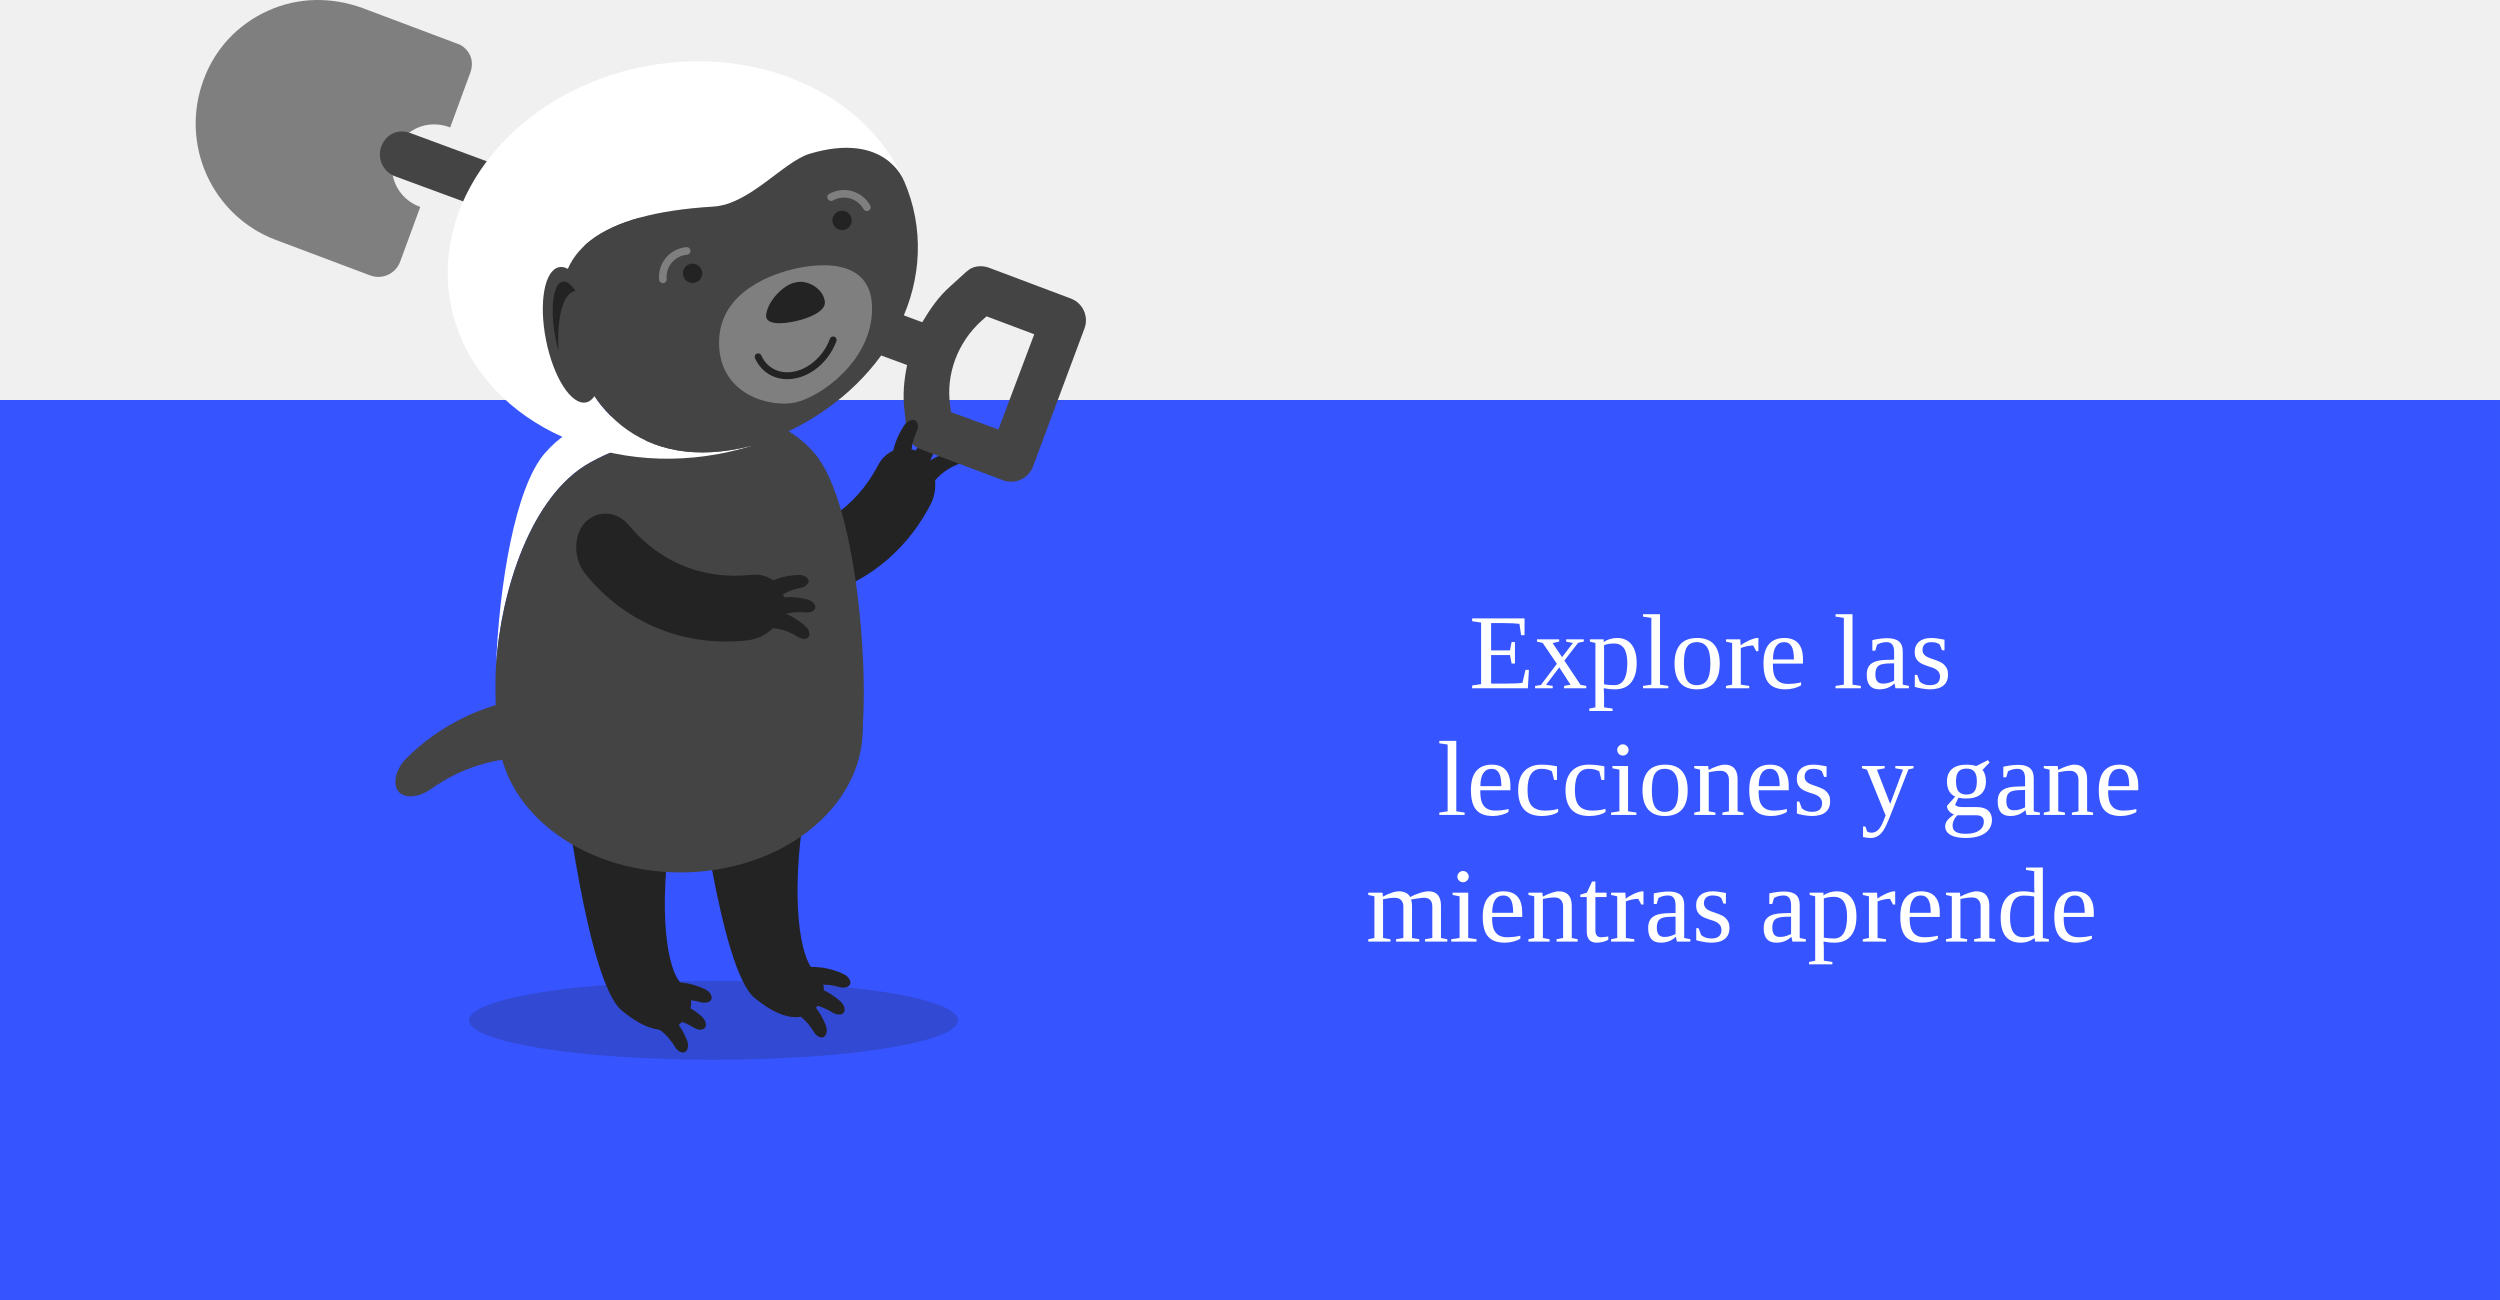
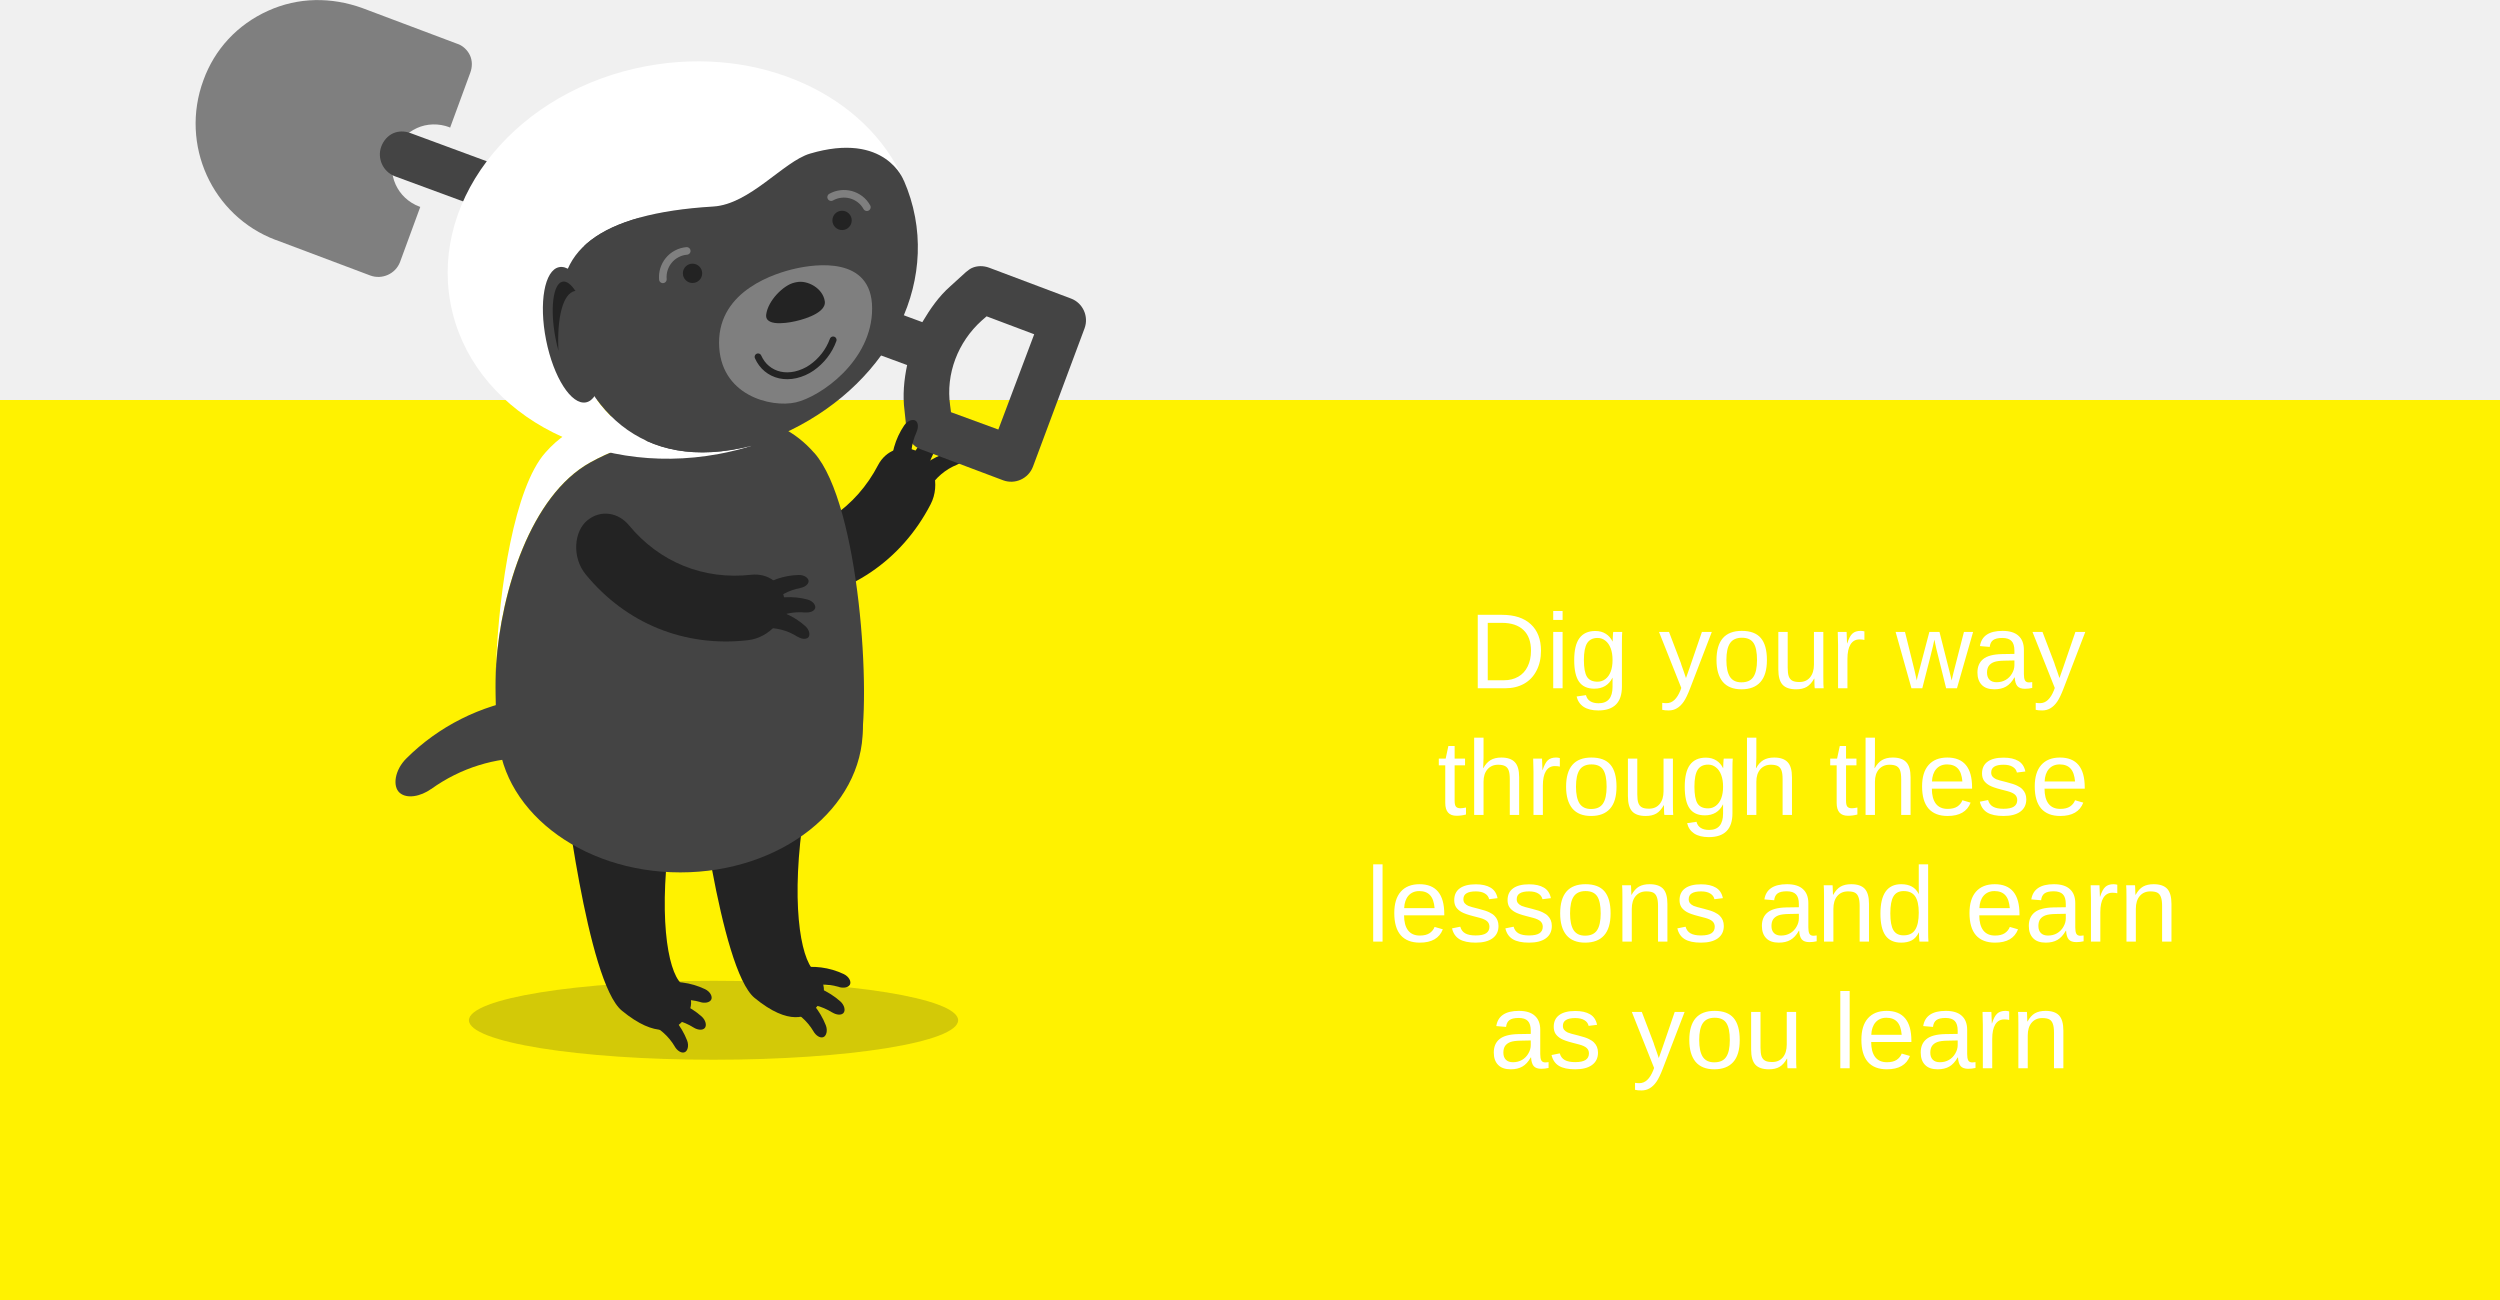
- <svg xmlns="http://www.w3.org/2000/svg" version="1.1" id="Layer_1" x="0px" y="0px" width="375px" height="195px" viewBox="0 0 375 195" enable-background="new 0 0 375 195" xml:space="preserve">
-   <g>
-     <rect y="60" fill="#3654FF" width="374.999" height="135" />
-     <g>
-       <rect x="196.216" y="91.725" fill="none" width="147.567" height="74.275" />
-       <text transform="matrix(1 0 0 1 220.3525 103.2441)">
-         <tspan id="dig-your-way" x="0" y="0" fill="#FFFFFF" font-size="16">Explore las </tspan>
-         <tspan x="-4.784" y="19" fill="#FFFFFF" font-size="16">lecciones y gane </tspan>
-         <tspan x="-15.456" y="38" fill="#FFFFFF" font-size="16">mientras aprende </tspan>
-         <tspan x="3.032" y="57" fill="#FFFFFF" font-size="16" />
-       </text>
-     </g>
-     <g>
-       <ellipse opacity="0.2" fill="#232323" cx="107.027" cy="153.044" rx="36.693" ry="5.922" />
-       <path fill="#232323" d="M115.292,80.851c-2.386,0.248-4.285,2.115-4.062,4.734c0.215,2.604,3.291,5.084,6.622,4.762    c9.48-0.91,17.362-6.234,21.741-14.691c1.54-2.973,0.387-6.752-1.947-7.922c-2.347-1.182-4.788-0.119-5.909,2.004    C128.425,76.132,122.464,80.163,115.292,80.851z" />
-       <path fill="#232323" d="M141.149,66.401c0.451-0.525,0.656-1.236,0.351-1.65c-0.304-0.412-1.173-0.377-1.851,0.189    c-1.839,1.529-3.177,3.643-3.768,6.049c-0.218,0.896,0.489,1.627,1.428,1.604c0.942-0.025,1.662-0.529,1.713-1.156    C139.159,69.649,139.875,67.868,141.149,66.401z" />
-       <path fill="#232323" d="M143.614,69.665c0.639-0.26,1.146-0.801,1.062-1.309c-0.081-0.504-0.871-0.869-1.733-0.674    c-2.335,0.525-4.487,1.795-6.108,3.67c-0.603,0.697-0.306,1.67,0.542,2.076c0.849,0.41,1.722,0.287,2.049-0.248    C140.363,71.651,141.81,70.394,143.614,69.665z" />
-       <path fill="#232323" d="M84.341,115.614c0.135,1.084,3.721,31.691,8.935,35.982c5.214,4.289,7.951,2.846,9.011,1.705    c1.109-1.193,2.512-3.34-0.086-5.762c-2.086-1.947-3.554-10.57-1.472-24.027L84.341,115.614z" />
-       <path fill="#232323" d="M104.248,113.706c0.138,1.082,3.722,31.691,8.936,35.982c5.215,4.289,7.952,2.844,9.012,1.703    c1.109-1.191,2.511-3.34-0.085-5.76c-2.087-1.949-3.556-10.57-1.473-24.029L104.248,113.706z" />
-       <path fill="#FFFFFF" d="M88.513,69.384c6.024-3.344,13.662-5.139,27.76-5.689c-3.362-1.422-7.81-2.084-14.318-2.084h-0.011    c-11.14,0-16.295,1.902-20.172,6.316c-4.581,5.213-6.894,20.123-7.356,31.725C75.155,88.757,79.576,74.349,88.513,69.384z" />
-       <path fill="#444444" d="M74.415,99.651c-0.109,1.602-0.135,3.123-0.087,4.529C74.323,102.755,74.353,101.235,74.415,99.651z" />
-       <path fill="#444444" d="M64.665,118.349c-1.591,1.131-3.646,1.521-4.73,0.555c-1.081-0.957-0.754-3.4,1.016-5.154    c4.786-4.771,11.073-7.984,17.995-9.016c2.579-0.377,4.449,1.799,4.134,4.434c-0.312,2.645-1.923,4.537-3.691,4.516    C74.326,113.603,69.127,115.147,64.665,118.349z" />
-       <path fill="#444444" d="M122.126,67.927c-1.415-1.611-3.006-2.885-4.991-3.857c-0.275-0.135-0.571-0.254-0.862-0.375    c-2.271,0.088-4.357,0.213-6.313,0.367c-4.799,0.17-8.56,0.707-11.611,1.662c-3.933,0.914-7.061,2.121-9.835,3.66    c-8.937,4.965-13.357,19.373-14.098,30.268c-0.062,1.584-0.092,3.104-0.087,4.529c0.012,3.686,0.246,6.748,0.688,8.598    c0.478,2,2.392,3.707,5.399,5.057c4.795,2.148,12.39,3.375,21.528,3.375h0.011c0.856,0,1.695-0.014,2.524-0.035    c0.257-0.006,0.507-0.018,0.761-0.025c0.573-0.02,1.142-0.043,1.699-0.074c0.28-0.014,0.557-0.029,0.831-0.047    c0.542-0.033,1.074-0.074,1.602-0.117c0.247-0.02,0.497-0.039,0.741-0.062c0.641-0.059,1.268-0.125,1.885-0.199    c0.106-0.014,0.22-0.023,0.327-0.037c0.726-0.09,1.432-0.189,2.118-0.299c0.166-0.027,0.326-0.059,0.489-0.086    c0.514-0.086,1.018-0.176,1.508-0.275c0.208-0.039,0.41-0.082,0.613-0.125c0.442-0.094,0.875-0.193,1.296-0.295    c0.192-0.049,0.386-0.094,0.573-0.143c0.457-0.119,0.898-0.242,1.328-0.373c0.1-0.029,0.208-0.055,0.305-0.084    c-0.004,0-0.007,0-0.011,0c2.94-0.912,5.227-2.074,6.672-3.453c0.015-0.014,0.024-0.029,0.039-0.045    c0.271-0.262,0.517-0.529,0.726-0.807c0.082-0.107,0.134-0.223,0.206-0.33c0.124-0.189,0.257-0.377,0.352-0.57    c0.152-0.309,0.267-0.625,0.344-0.949C130.748,104.96,128.946,75.69,122.126,67.927z" />
-       <ellipse fill="#444444" cx="102.048" cy="109.3" rx="27.366" ry="21.562" />
-       <g>
-         <path fill="#232323" d="M105.062,150.321c0.654,0.186,1.375,0.076,1.619-0.365s-0.146-1.205-0.932-1.578     c-2.126-1.012-4.564-1.338-6.958-0.875c-0.892,0.176-1.253,1.107-0.844,1.936c0.409,0.834,1.157,1.27,1.735,1.057     C101.339,149.882,103.227,149.786,105.062,150.321z" />
-         <path fill="#232323" d="M104.044,154.128c0.576,0.361,1.299,0.457,1.655,0.098c0.358-0.355,0.194-1.197-0.456-1.773     c-1.763-1.561-4.014-2.551-6.442-2.77c-0.905-0.078-1.512,0.717-1.349,1.627c0.161,0.912,0.76,1.539,1.376,1.494     C100.587,152.675,102.427,153.106,104.044,154.128z" />
-         <path fill="#232323" d="M101.232,157.009c0.348,0.584,0.949,0.998,1.43,0.842c0.479-0.154,0.717-0.979,0.4-1.787     c-0.857-2.193-2.411-4.1-4.475-5.4c-0.769-0.482-1.672-0.051-1.94,0.834c-0.272,0.887-0.024,1.719,0.544,1.959     C98.816,154.142,100.257,155.362,101.232,157.009z" />
-       </g>
-       <g>
-         <path fill="#232323" d="M125.87,148.058c0.654,0.186,1.375,0.076,1.619-0.365s-0.146-1.205-0.932-1.576     c-2.127-1.014-4.564-1.34-6.958-0.877c-0.892,0.178-1.253,1.109-0.844,1.936c0.409,0.836,1.157,1.27,1.735,1.059     C122.146,147.62,124.033,147.522,125.87,148.058z" />
-         <path fill="#232323" d="M124.852,151.866c0.576,0.359,1.299,0.455,1.655,0.096c0.358-0.354,0.194-1.197-0.457-1.771     c-1.763-1.562-4.014-2.553-6.442-2.771c-0.904-0.078-1.511,0.719-1.349,1.627c0.162,0.914,0.761,1.539,1.377,1.496     C121.395,150.411,123.234,150.843,124.852,151.866z" />
-         <path fill="#232323" d="M122.039,154.745c0.348,0.584,0.949,0.998,1.431,0.842c0.479-0.154,0.717-0.979,0.4-1.787     c-0.857-2.193-2.412-4.1-4.475-5.398c-0.77-0.484-1.672-0.053-1.94,0.834c-0.272,0.885-0.024,1.717,0.543,1.957     C119.624,151.878,121.064,153.099,122.039,154.745z" />
-       </g>
-       <g>
-         <path fill="#232323" d="M94.324,78.765c-1.535-1.842-4.144-2.377-6.192-0.732c-2.042,1.631-2.387,5.566-0.26,8.154     c6.04,7.361,14.854,10.936,24.316,9.855c3.325-0.379,5.821-3.443,5.489-6.033c-0.326-2.607-2.572-4.043-4.956-3.789     C105.563,87.036,98.896,84.335,94.324,78.765z" />
-         <g>
-           <path fill="#232323" d="M120.07,88.187c0.637-0.119,1.204-0.52,1.224-1c0.02-0.479-0.638-0.965-1.464-0.945      c-2.242,0.041-4.457,0.803-6.299,2.217c-0.684,0.527-0.596,1.475,0.104,2.008c0.704,0.535,1.526,0.586,1.929,0.16      C116.713,89.399,118.279,88.515,120.07,88.187z" />
-           <path fill="#232323" d="M120.824,91.864c0.646,0.062,1.3-0.164,1.452-0.623c0.152-0.455-0.346-1.102-1.145-1.314      c-2.165-0.58-4.505-0.465-6.665,0.385c-0.805,0.316-0.982,1.252-0.457,1.957c0.528,0.709,1.304,0.986,1.81,0.689      C117.261,92.097,119.011,91.681,120.824,91.864z" />
-           <path fill="#232323" d="M119.656,95.515c0.545,0.348,1.232,0.443,1.575,0.107s0.194-1.139-0.42-1.693      c-1.663-1.502-3.8-2.465-6.108-2.693c-0.86-0.084-1.445,0.668-1.298,1.535c0.146,0.871,0.71,1.475,1.296,1.438      C116.377,94.099,118.124,94.526,119.656,95.515z" />
-         </g>
-       </g>
-       <g>
-         <g>
-           <path fill="#7F7F7F" d="M41.374,35.989l14.158,5.328c1.785,0.674,3.805-0.242,4.476-2.027l3.033-8.25l-0.128-0.049      c-3.316-1.248-4.946-4.846-3.699-8.162c0.625-1.658,1.751-2.91,3.331-3.625c1.492-0.676,3.263-0.738,4.921-0.113l0.04,0.088      l3.032-8.252c0.336-0.893,0.329-1.842-0.028-2.631c-0.358-0.791-1.107-1.508-1.96-1.758L54.392,1.21      c-4.679-1.688-9.639-1.662-14.203,0.406s-7.981,5.732-9.671,10.41C26.957,21.681,31.809,32.39,41.374,35.989z" />
-           <path fill="#444444" d="M61.591,19.97c-0.893-0.338-1.841-0.33-2.632,0.027c-0.789,0.359-1.421,1.066-1.757,1.961      c-0.671,1.785,0.243,3.803,2.028,4.477l76.84,28.324c-0.474,2.223-0.692,4.545-0.392,6.842l0.315,3.031      c0.166,1.299,0.986,2.408,2.222,2.801l12.244,4.609c1.785,0.672,3.804-0.244,4.477-2.029l7.737-20.748      c0.672-1.787-0.243-3.805-2.028-4.477l-12.244-4.609c-0.893-0.336-1.842-0.33-2.632,0.029c-0.352,0.158-0.574,0.365-0.886,0.611      l-2.323,2.111c-1.741,1.529-3.02,3.379-4.218,5.402L61.591,19.97z M147.235,48.112l0.758-0.66l7.143,2.688l-5.376,14.285      l-7.103-2.602l-0.135-0.996C141.842,56.058,143.706,51.298,147.235,48.112z" />
-         </g>
-       </g>
-       <g>
-         <path fill="#FFFFFF" d="M84.563,47.726c-1.79-9.908,5.176-15.699,22.426-16.734c5.476-0.328,10.536-6.758,14.49-7.934     c11.377-3.387,14.08,4.025,14.08,4.025l0.022,0.002c-5.603-12.816-21.592-20.314-38.546-17.18     c-19.245,3.562-32.436,19.477-29.462,35.543c2.972,16.07,20.983,26.209,40.227,22.646c1.677-0.309,3.305-0.719,4.883-1.209     l-0.002-0.02C95.949,71.179,86.94,60.874,84.563,47.726z" />
-         <path fill="#444444" d="M137.265,32.554c-0.354-1.912-0.927-3.736-1.683-5.469l-0.022-0.002c0,0-2.703-7.412-14.08-4.025     c-3.954,1.176-9.015,7.605-14.49,7.934c-17.25,1.035-24.216,6.826-22.426,16.734c2.377,13.148,11.386,23.453,28.118,19.141     l0.002,0.02C129.22,61.755,139.979,47.224,137.265,32.554z" />
-         <path fill="#7F7F7F" d="M119.349,60.36c-3.665,0.826-11.461-1.023-11.492-8.938s8.551-10.479,11.439-11.129     c2.892-0.652,11.486-1.961,11.517,5.951C130.845,54.161,123.016,59.534,119.349,60.36z" />
-         <path fill="#232323" d="M119.479,42.331c1.594-0.359,3.956,0.875,4.242,2.871c0.284,1.996-4.322,2.961-4.322,2.961l-0.134,0.029     c0,0-4.606,1.115-4.337-1.008c0.268-2.121,2.617-4.418,4.21-4.777L119.479,42.331z" />
-         <path fill="none" stroke="#232323" stroke-width="1.035" stroke-linecap="round" stroke-miterlimit="10" d="M124.975,50.991     c-0.306,0.846-0.75,1.646-1.3,2.355c-0.552,0.713-1.207,1.334-1.935,1.826c-0.731,0.496-1.532,0.855-2.376,1.047     c-0.842,0.189-1.647,0.191-2.379,0.025c-0.73-0.164-1.392-0.488-1.946-0.951c-0.555-0.461-1.004-1.059-1.316-1.766" />
-         <circle fill="#232323" cx="103.884" cy="40.997" r="1.452" />
-         <circle fill="#232323" cx="126.309" cy="33.062" r="1.452" />
-         <ellipse transform="matrix(0.9809 -0.1947 0.1947 0.9809 -8.1341 17.6788)" fill="#444444" cx="85.874" cy="50.222" rx="4.053" ry="10.338" />
-         <path fill="#232323" d="M86.23,43.646c-1.805,0.369-2.709,4.043-2.462,8.977c-0.166-0.598-0.315-1.225-0.442-1.877     c-0.85-4.404-0.378-8.211,1.051-8.504c0.606-0.127,1.292,0.41,1.94,1.4C86.289,43.646,86.259,43.638,86.23,43.646z" />
-         <path fill="none" stroke="#7F7F7F" stroke-width="1.143" stroke-linecap="round" stroke-miterlimit="10" d="M99.426,41.903     c-0.044-0.51,0.011-1.02,0.16-1.5c0.147-0.482,0.387-0.936,0.71-1.33c0.321-0.396,0.729-0.736,1.208-0.99     c0.48-0.256,0.99-0.4,1.499-0.443" />
-         <path fill="none" stroke="#7F7F7F" stroke-width="1.143" stroke-linecap="round" stroke-miterlimit="10" d="M124.669,29.571     c0.447-0.25,0.937-0.408,1.434-0.471c0.501-0.062,1.013-0.029,1.506,0.104c0.493,0.131,0.969,0.361,1.397,0.695     c0.431,0.334,0.77,0.738,1.021,1.186" />
-       </g>
-       <path fill="#232323" d="M137.479,64.796c0.288-0.629,0.287-1.369-0.12-1.684c-0.403-0.312-1.233-0.035-1.727,0.695    c-1.341,1.98-2.042,4.381-1.942,6.855c0.041,0.924,0.921,1.43,1.816,1.145c0.9-0.283,1.45-0.969,1.326-1.584    C136.47,68.47,136.662,66.56,137.479,64.796z" />
-     </g>
+ <svg xmlns="http://www.w3.org/2000/svg" id="Layer_1" viewBox="0 0 375 195">
+   <rect y="60" width="375" height="135" style="fill:#fff200;" />
+   <rect x="196.22" y="91.72" width="147.57" height="74.28" style="fill:none;" />
+   <g style="isolation:isolate;">
+     <text transform="translate(220.35 103.24)" style="fill:#fff; font-family:ArialMT, Arial; font-size:16px; isolation:isolate;">
+       <tspan x="0" y="0">Dig your way </tspan>
+     </text>
+     <text transform="translate(215.57 122.24)" style="fill:#fff; font-family:ArialMT, Arial; font-size:16px; isolation:isolate;">
+       <tspan x="0" y="0">through these </tspan>
+     </text>
+     <text transform="translate(204.9 141.24)" style="fill:#fff; font-family:ArialMT, Arial; font-size:16px; isolation:isolate;">
+       <tspan x="0" y="0">lessons and earn </tspan>
+     </text>
+     <text transform="translate(223.38 160.24)" style="fill:#fff; font-family:ArialMT, Arial; font-size:16px; isolation:isolate;">
+       <tspan x="0" y="0">as you learn</tspan>
+     </text>
  </g>
+   <ellipse cx="107.03" cy="153.04" rx="36.69" ry="5.92" style="fill:#232323; isolation:isolate; opacity:.2;" />
+   <path d="m115.29,80.85c-2.39.25-4.28,2.11-4.06,4.73.21,2.6,3.29,5.08,6.62,4.76,9.48-.91,17.36-6.23,21.74-14.69,1.54-2.97.39-6.75-1.95-7.92-2.35-1.18-4.79-.12-5.91,2-3.31,6.39-9.27,10.43-16.44,11.11Z" style="fill:#232323;" />
+   <path d="m141.15,66.4c.45-.53.66-1.24.35-1.65-.3-.41-1.17-.38-1.85.19-1.84,1.53-3.18,3.64-3.77,6.05-.22.9.49,1.63,1.43,1.6.94-.03,1.66-.53,1.71-1.16.14-1.79.85-3.57,2.13-5.04Z" style="fill:#232323;" />
+   <path d="m143.61,69.67c.64-.26,1.15-.8,1.06-1.31-.08-.5-.87-.87-1.73-.67-2.34.53-4.49,1.79-6.11,3.67-.6.7-.31,1.67.54,2.08.85.41,1.72.29,2.05-.25.94-1.53,2.38-2.79,4.19-3.51Z" style="fill:#232323;" />
+   <path d="m84.34,115.61c.14,1.08,3.72,31.69,8.93,35.98,5.21,4.29,7.95,2.85,9.01,1.71,1.11-1.19,2.51-3.34-.09-5.76-2.09-1.95-3.55-10.57-1.47-24.03l-16.39-7.9Z" style="fill:#232323;" />
+   <path d="m104.25,113.71c.14,1.08,3.72,31.69,8.94,35.98,5.22,4.29,7.95,2.84,9.01,1.7,1.11-1.19,2.51-3.34-.08-5.76-2.09-1.95-3.56-10.57-1.47-24.03l-16.39-7.9Z" style="fill:#232323;" />
+   <path d="m88.51,69.38c6.02-3.34,13.66-5.14,27.76-5.69-3.36-1.42-7.81-2.08-14.32-2.08h-.01c-11.14,0-16.29,1.9-20.17,6.32-4.58,5.21-6.89,20.12-7.36,31.72.74-10.89,5.16-25.3,14.1-30.27Z" style="fill:#fff;" />
+   <path d="m74.42,99.65c-.11,1.6-.14,3.12-.09,4.53,0-1.43.02-2.94.09-4.53Z" style="fill:#444;" />
+   <path d="m64.67,118.35c-1.59,1.13-3.65,1.52-4.73.56-1.08-.96-.75-3.4,1.02-5.15,4.79-4.77,11.07-7.98,17.99-9.02,2.58-.38,4.45,1.8,4.13,4.43-.31,2.64-1.92,4.54-3.69,4.52-5.06-.08-10.26,1.46-14.72,4.67Z" style="fill:#444;" />
+   <path d="m122.13,67.93c-1.42-1.61-3.01-2.89-4.99-3.86-.28-.13-.57-.25-.86-.38-2.27.09-4.36.21-6.31.37-4.8.17-8.56.71-11.61,1.66-3.93.91-7.06,2.12-9.83,3.66-8.94,4.96-13.36,19.37-14.1,30.27-.06,1.58-.09,3.1-.09,4.53.01,3.69.25,6.75.69,8.6.48,2,2.39,3.71,5.4,5.06,4.79,2.15,12.39,3.38,21.53,3.38h.01c.86,0,1.69-.01,2.52-.04.26,0,.51-.02.76-.03.57-.02,1.14-.04,1.7-.07.28-.01.56-.03.83-.05.54-.03,1.07-.07,1.6-.12.25-.02.5-.04.74-.06.64-.06,1.27-.12,1.89-.2.11-.01.22-.02.33-.04.73-.09,1.43-.19,2.12-.3.17-.03.33-.06.49-.09.51-.09,1.02-.18,1.51-.28.21-.04.41-.08.61-.12.44-.09.88-.19,1.3-.29.19-.05.39-.09.57-.14.46-.12.9-.24,1.33-.37.1-.03.21-.06.31-.08h-.01c2.94-.91,5.23-2.07,6.67-3.45.01-.01.02-.03.04-.04.27-.26.52-.53.73-.81.08-.11.13-.22.21-.33.12-.19.26-.38.35-.57.15-.31.27-.62.34-.95,1.87-7.82.06-37.09-6.76-44.85Z" style="fill:#444;" />
+   <ellipse cx="102.05" cy="109.3" rx="27.37" ry="21.56" style="fill:#444;" />
+   <path d="m105.06,150.32c.65.19,1.38.08,1.62-.37s-.15-1.21-.93-1.58c-2.13-1.01-4.56-1.34-6.96-.88-.89.18-1.25,1.11-.84,1.94.41.83,1.16,1.27,1.74,1.06,1.66-.61,3.54-.71,5.38-.18Z" style="fill:#232323;" />
+   <path d="m104.04,154.13c.58.36,1.3.46,1.65.1.36-.35.19-1.2-.46-1.77-1.76-1.56-4.01-2.55-6.44-2.77-.9-.08-1.51.72-1.35,1.63.16.91.76,1.54,1.38,1.49,1.76-.13,3.6.3,5.22,1.32Z" style="fill:#232323;" />
+   <path d="m101.23,157.01c.35.58.95,1,1.43.84.48-.15.72-.98.4-1.79-.86-2.19-2.41-4.1-4.47-5.4-.77-.48-1.67-.05-1.94.83-.27.89-.02,1.72.54,1.96,1.62.68,3.07,1.9,4.04,3.55Z" style="fill:#232323;" />
+   <path d="m125.87,148.06c.65.19,1.38.08,1.62-.37s-.15-1.21-.93-1.58c-2.13-1.01-4.56-1.34-6.96-.88-.89.18-1.25,1.11-.84,1.94.41.84,1.16,1.27,1.74,1.06,1.66-.62,3.54-.71,5.38-.18Z" style="fill:#232323;" />
+   <path d="m124.85,151.87c.58.36,1.3.46,1.65.1.36-.35.19-1.2-.46-1.77-1.76-1.56-4.01-2.55-6.44-2.77-.9-.08-1.51.72-1.35,1.63.16.91.76,1.54,1.38,1.5,1.76-.13,3.6.3,5.22,1.32Z" style="fill:#232323;" />
+   <path d="m122.04,154.74c.35.58.95,1,1.43.84.48-.15.72-.98.4-1.79-.86-2.19-2.41-4.1-4.47-5.4-.77-.48-1.67-.05-1.94.83-.27.88-.02,1.72.54,1.96,1.63.69,3.07,1.91,4.04,3.55Z" style="fill:#232323;" />
+   <path d="m94.32,78.76c-1.54-1.84-4.14-2.38-6.19-.73-2.04,1.63-2.39,5.57-.26,8.15,6.04,7.36,14.85,10.94,24.32,9.85,3.32-.38,5.82-3.44,5.49-6.03-.33-2.61-2.57-4.04-4.96-3.79-7.16.82-13.82-1.88-18.4-7.45Z" style="fill:#232323;" />
+   <path d="m120.07,88.19c.64-.12,1.2-.52,1.22-1,.02-.48-.64-.96-1.46-.94-2.24.04-4.46.8-6.3,2.22-.68.53-.6,1.47.1,2.01.7.54,1.53.59,1.93.16,1.15-1.23,2.71-2.11,4.51-2.44Z" style="fill:#232323;" />
+   <path d="m120.82,91.86c.65.06,1.3-.16,1.45-.62.15-.46-.35-1.1-1.14-1.31-2.17-.58-4.5-.46-6.67.39-.81.32-.98,1.25-.46,1.96.53.71,1.3.99,1.81.69,1.44-.86,3.19-1.28,5-1.09Z" style="fill:#232323;" />
+   <path d="m119.66,95.51c.54.35,1.23.44,1.57.11s.19-1.14-.42-1.69c-1.66-1.5-3.8-2.46-6.11-2.69-.86-.08-1.44.67-1.3,1.54.15.87.71,1.47,1.3,1.44,1.68-.11,3.42.32,4.96,1.31Z" style="fill:#232323;" />
+   <path d="m41.37,35.99l14.16,5.33c1.78.67,3.81-.24,4.48-2.03l3.03-8.25-.13-.05c-3.32-1.25-4.95-4.85-3.7-8.16.62-1.66,1.75-2.91,3.33-3.62,1.49-.68,3.26-.74,4.92-.11l.04.09,3.03-8.25c.34-.89.33-1.84-.03-2.63-.36-.79-1.11-1.51-1.96-1.76l-14.16-5.33c-4.68-1.69-9.64-1.66-14.2.41s-7.98,5.73-9.67,10.41c-3.56,9.65,1.29,20.36,10.86,23.96Z" style="fill:#7f7f7f;" />
+   <path d="m61.59,19.97c-.89-.34-1.84-.33-2.63.03-.79.36-1.42,1.07-1.76,1.96-.67,1.78.24,3.8,2.03,4.48l76.84,28.32c-.47,2.22-.69,4.54-.39,6.84l.32,3.03c.17,1.3.99,2.41,2.22,2.8l12.24,4.61c1.79.67,3.8-.24,4.48-2.03l7.74-20.75c.67-1.79-.24-3.81-2.03-4.48l-12.24-4.61c-.89-.34-1.84-.33-2.63.03-.35.16-.57.37-.89.61l-2.32,2.11c-1.74,1.53-3.02,3.38-4.22,5.4L61.59,19.97Zm85.64,28.14l.76-.66,7.14,2.69-5.38,14.29-7.1-2.6-.13-1c-.68-4.77,1.18-9.53,4.71-12.72Z" style="fill:#444;" />
+   <path d="m84.56,47.73c-1.79-9.91,5.18-15.7,22.43-16.73,5.48-.33,10.54-6.76,14.49-7.93,11.38-3.39,14.08,4.02,14.08,4.02h.02c-5.6-12.81-21.59-20.31-38.55-17.18-19.25,3.56-32.44,19.48-29.46,35.54,2.97,16.07,20.98,26.21,40.23,22.65,1.68-.31,3.31-.72,4.88-1.21v-.02c-16.73,4.31-25.74-5.99-28.12-19.14Z" style="fill:#fff;" />
+   <path d="m137.26,32.55c-.35-1.91-.93-3.74-1.68-5.47h-.02s-2.7-7.41-14.08-4.03c-3.95,1.18-9.01,7.6-14.49,7.93-17.25,1.03-24.22,6.83-22.43,16.73,2.38,13.15,11.39,23.45,28.12,19.14v.02c16.54-5.13,27.3-19.66,24.58-34.33Z" style="fill:#444;" />
+   <path d="m119.35,60.36c-3.67.83-11.46-1.02-11.49-8.94s8.55-10.48,11.44-11.13c2.89-.65,11.49-1.96,11.52,5.95.03,7.92-7.8,13.29-11.46,14.12Z" style="fill:#7f7f7f;" />
+   <path d="m119.48,42.33c1.59-.36,3.96.88,4.24,2.87.28,2-4.32,2.96-4.32,2.96l-.13.03s-4.61,1.12-4.34-1.01c.27-2.12,2.62-4.42,4.21-4.78l.34-.08Z" style="fill:#232323;" />
+   <path d="m124.97,50.99c-.31.85-.75,1.65-1.3,2.35-.55.71-1.21,1.33-1.93,1.83-.73.5-1.53.85-2.38,1.05-.84.19-1.65.19-2.38.03-.73-.16-1.39-.49-1.95-.95-.56-.46-1-1.06-1.32-1.77" style="fill:none; stroke:#232323; stroke-linecap:round; stroke-miterlimit:10; stroke-width:1.03px;" />
+   <circle cx="103.88" cy="41" r="1.45" style="fill:#232323;" />
+   <circle cx="126.31" cy="33.06" r="1.45" style="fill:#232323;" />
+   <ellipse cx="85.88" cy="50.22" rx="4.05" ry="10.34" transform="translate(-8.13 17.68) rotate(-11.23)" style="fill:#444;" />
+   <path d="m86.23,43.65c-1.81.37-2.71,4.04-2.46,8.98-.17-.6-.32-1.22-.44-1.88-.85-4.4-.38-8.21,1.05-8.5.61-.13,1.29.41,1.94,1.4-.03,0-.06,0-.09,0Z" style="fill:#232323;" />
+   <path d="m99.43,41.9c-.04-.51.01-1.02.16-1.5.15-.48.39-.94.71-1.33.32-.4.73-.74,1.21-.99.48-.26.99-.4,1.5-.44" style="fill:none; stroke:#7f7f7f; stroke-linecap:round; stroke-miterlimit:10; stroke-width:1.14px;" />
+   <path d="m124.67,29.57c.45-.25.94-.41,1.43-.47.5-.06,1.01-.03,1.51.1.49.13.97.36,1.4.69.43.33.77.74,1.02,1.19" style="fill:none; stroke:#7f7f7f; stroke-linecap:round; stroke-miterlimit:10; stroke-width:1.14px;" />
+   <path d="m137.48,64.8c.29-.63.29-1.37-.12-1.68-.4-.31-1.23-.03-1.73.69-1.34,1.98-2.04,4.38-1.94,6.86.04.92.92,1.43,1.82,1.14.9-.28,1.45-.97,1.33-1.58-.36-1.75-.17-3.66.65-5.43Z" style="fill:#232323;" />
</svg>
